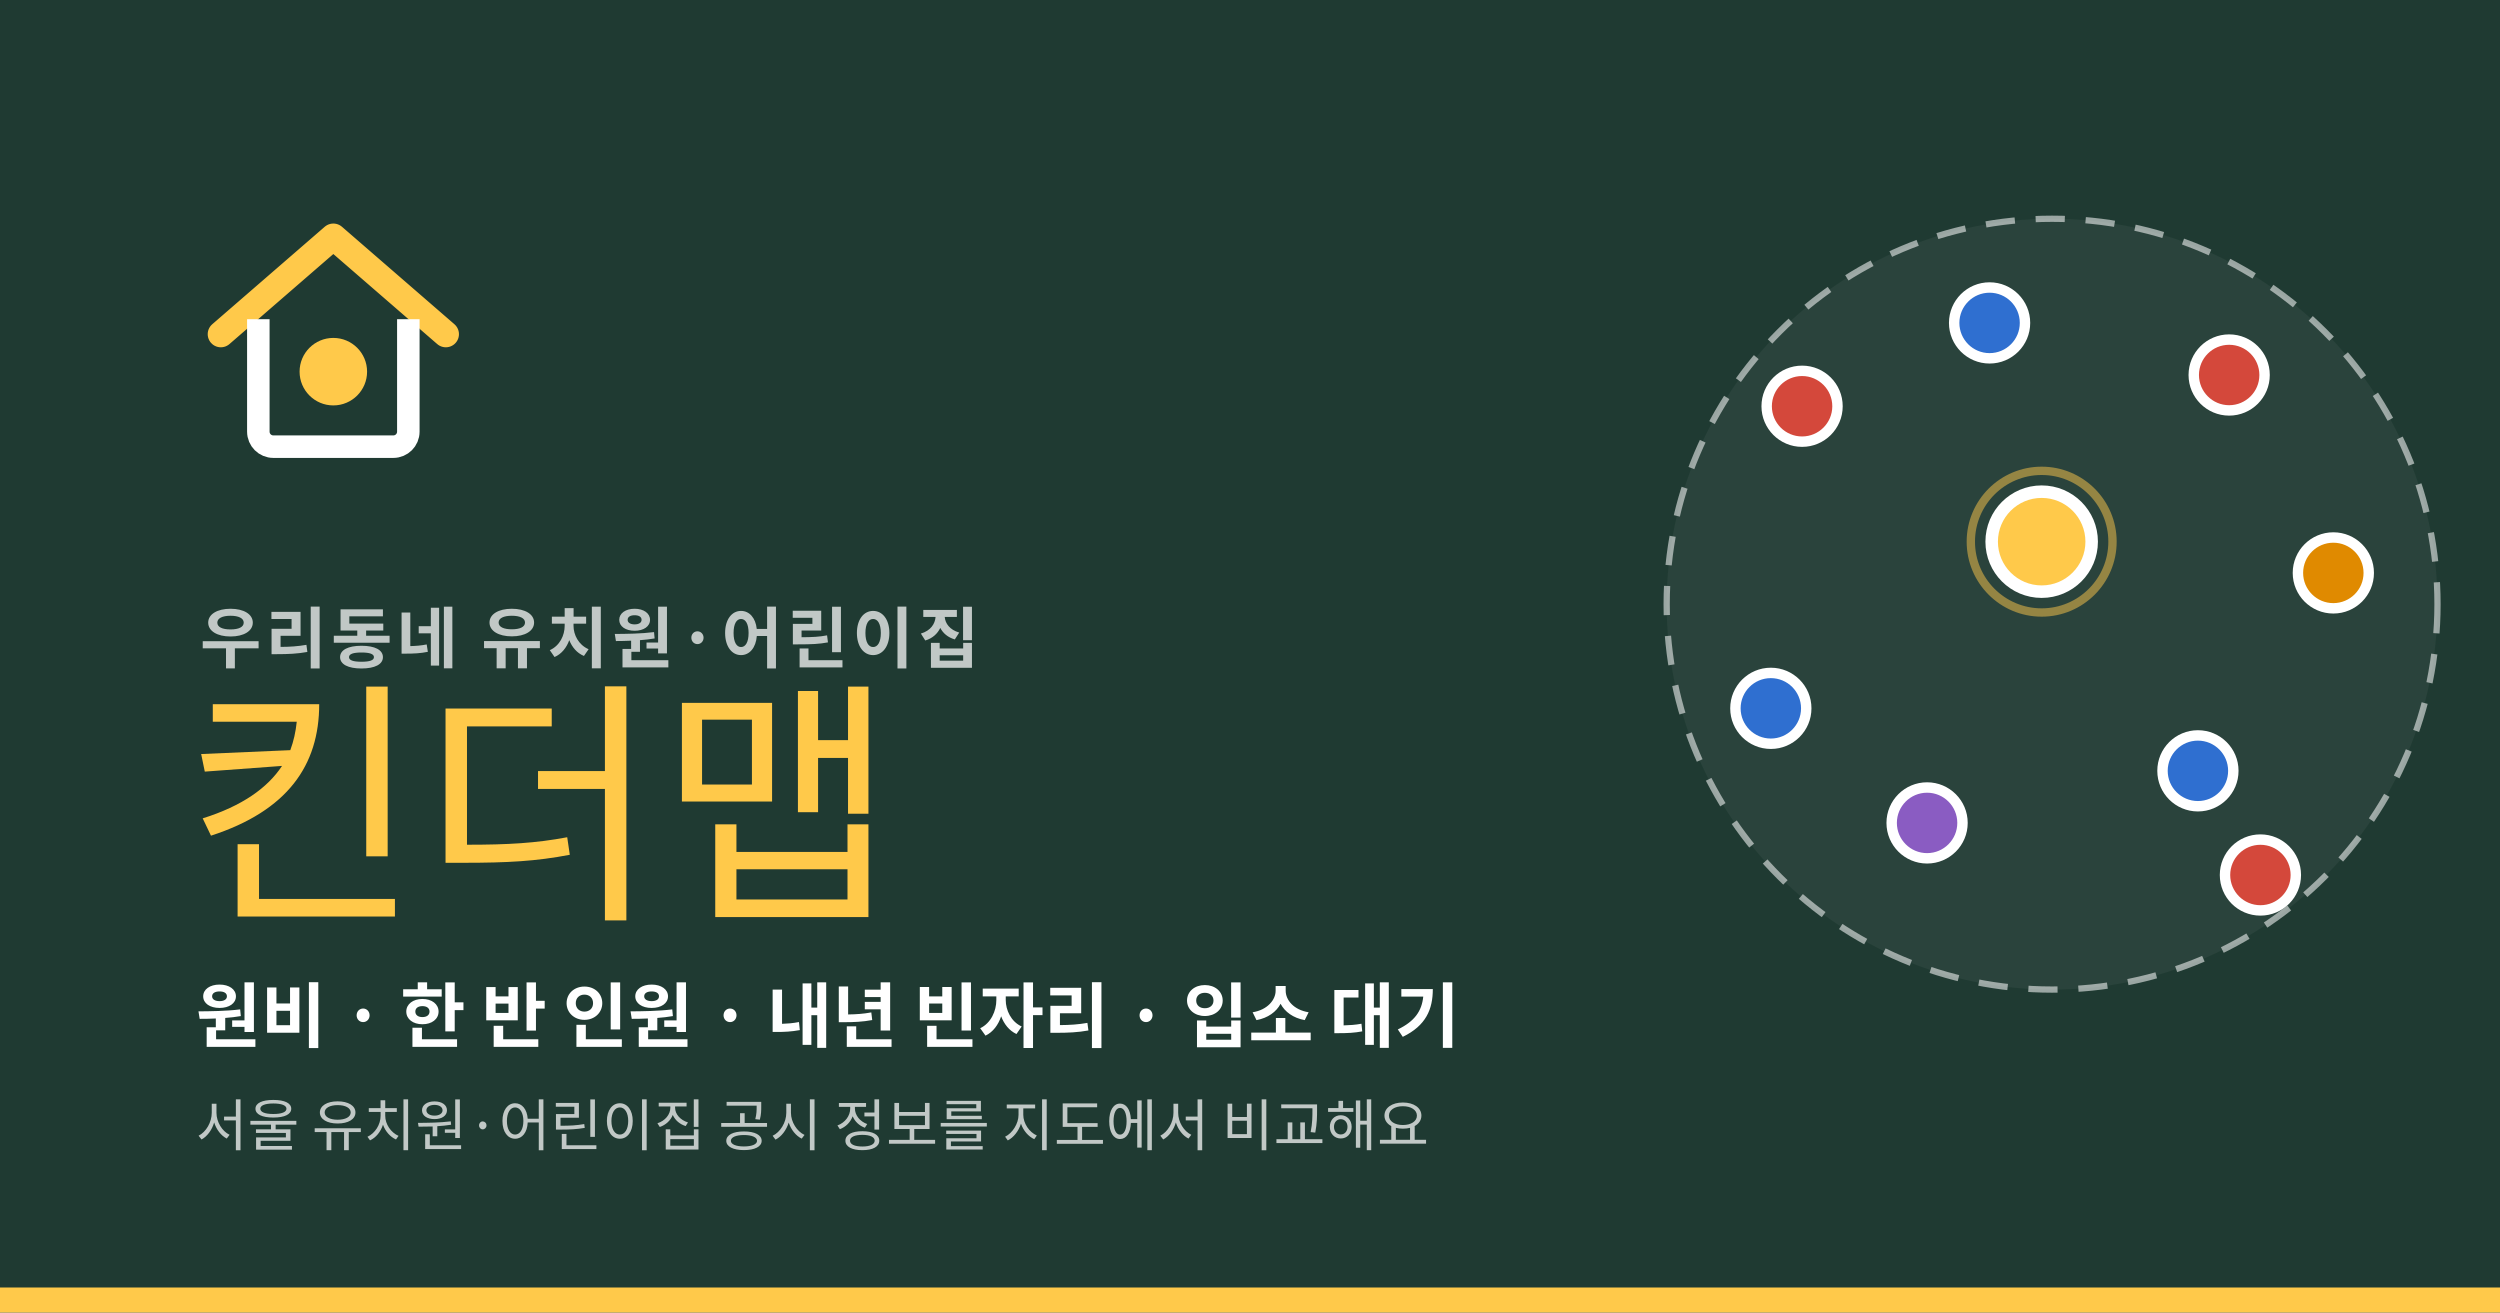
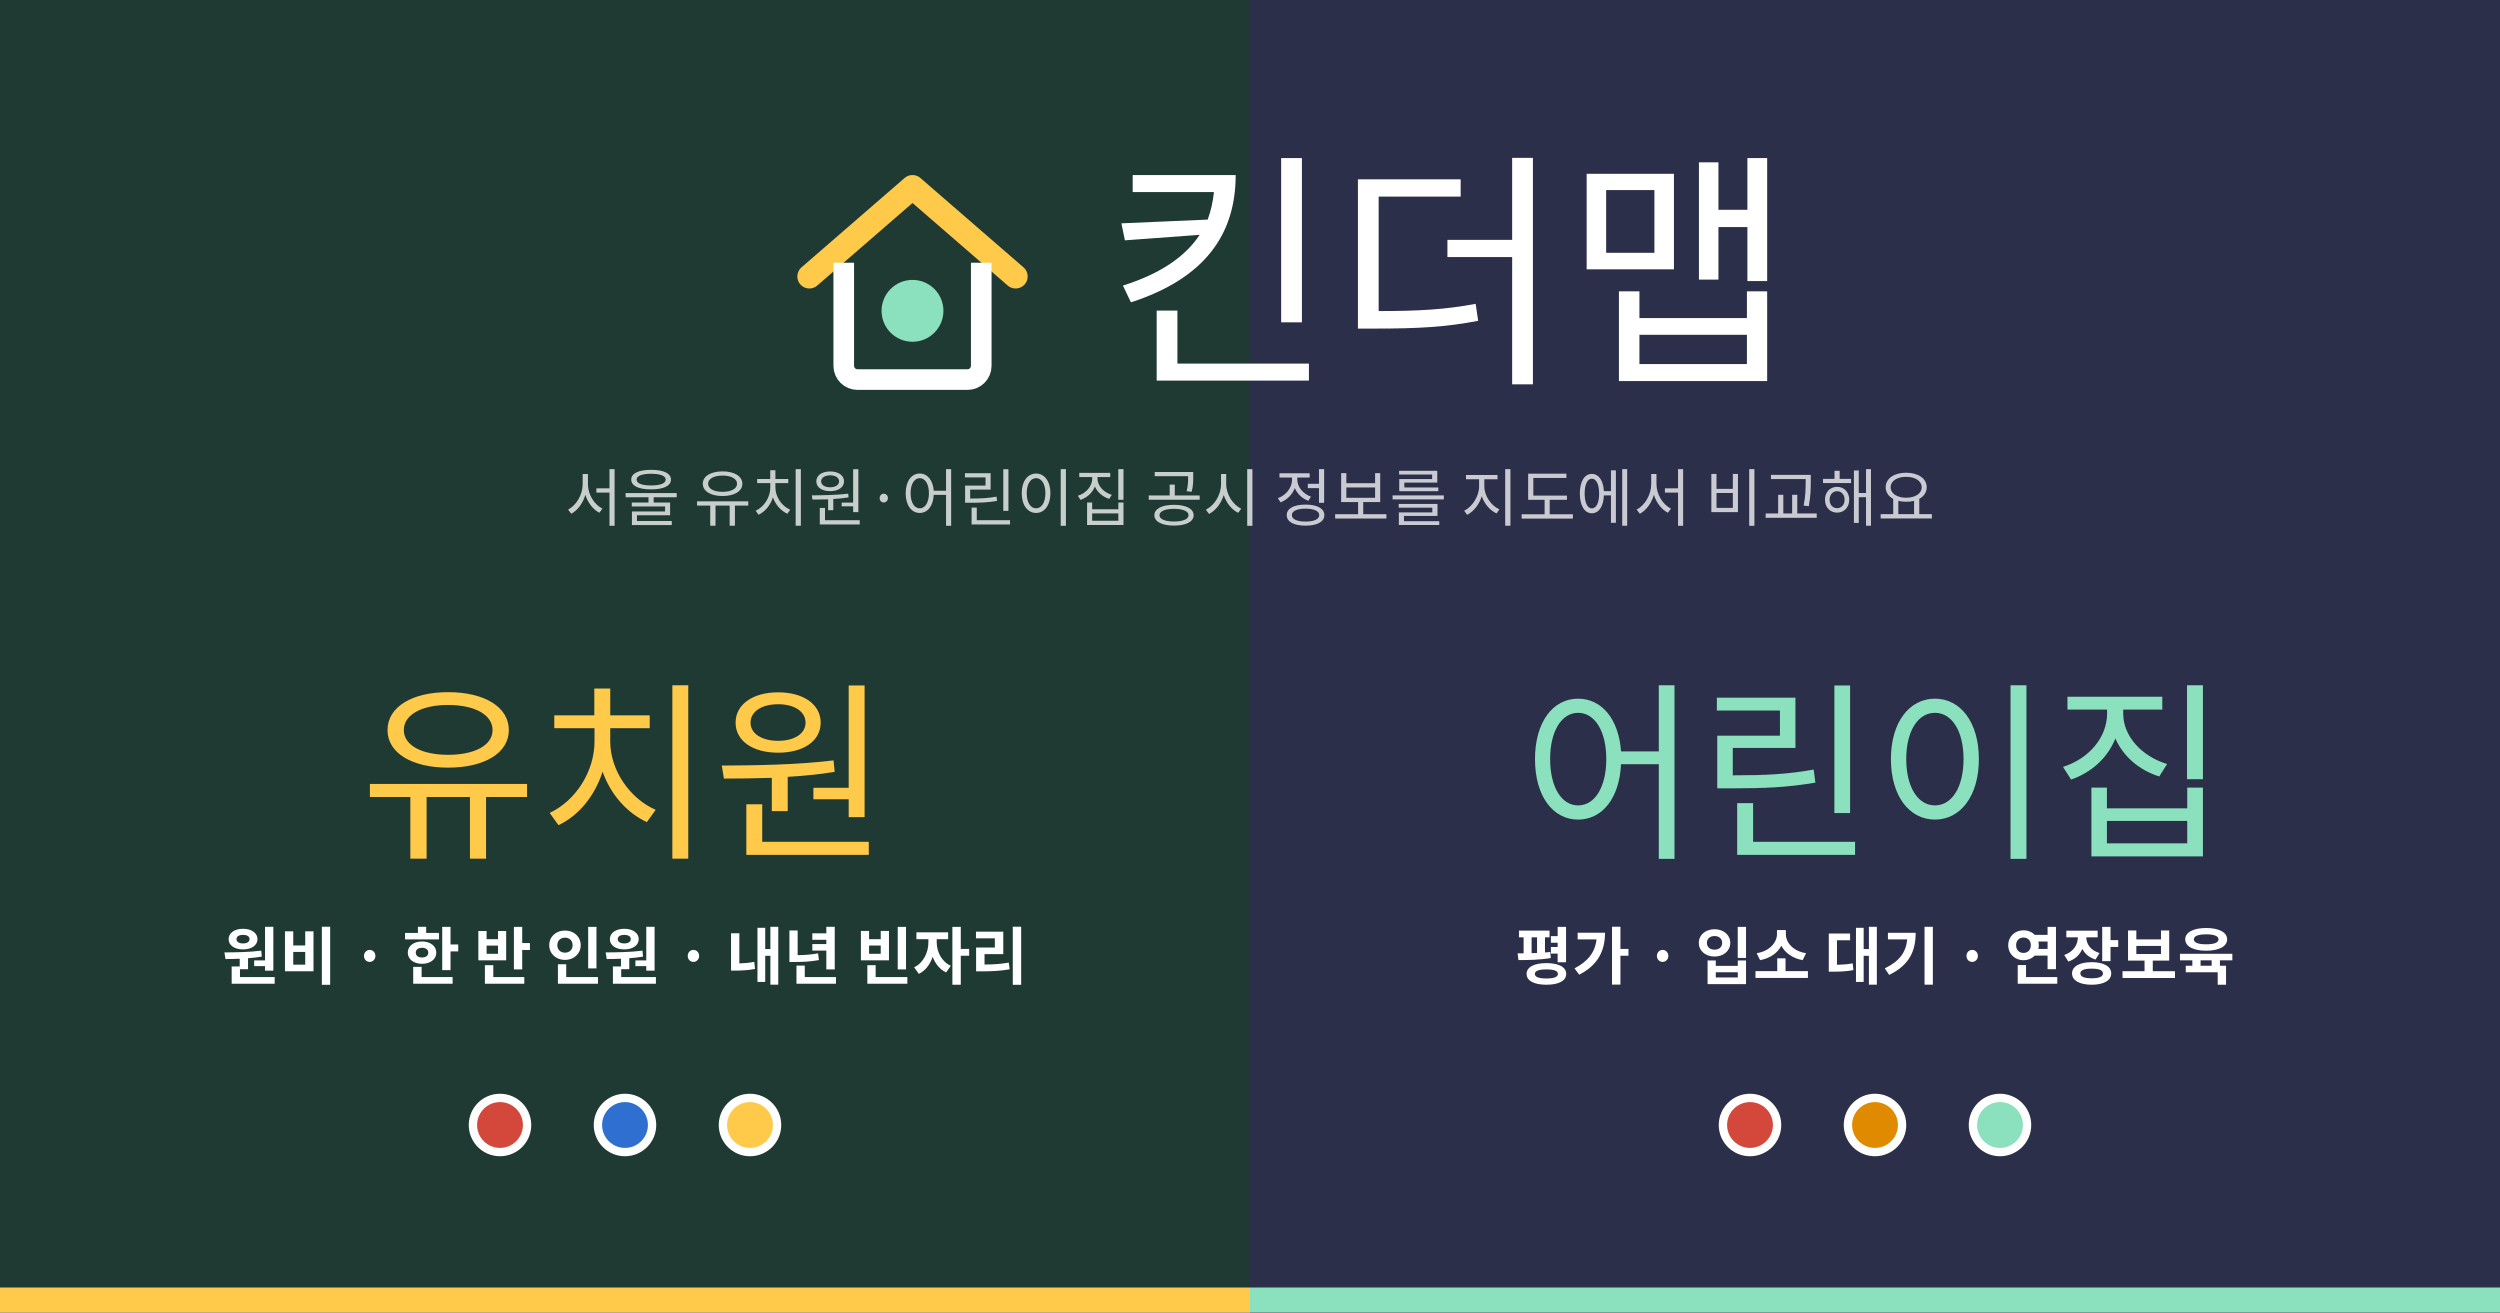
<svg xmlns="http://www.w3.org/2000/svg" width="1200" height="630" viewBox="0 0 1200 630">
  <rect width="1200" height="630" fill="#1f3a32" />
-   <g transform="translate(985 290)">
-     <circle r="185" fill="#ffffff" fill-opacity="0.05" stroke="#ffffff" stroke-opacity="0.55" stroke-width="3" stroke-dasharray="14 10" />
-     <g stroke="#ffffff" stroke-width="5">
-       <circle cx="-120" cy="-95" r="17" fill="#d4483b" />
-       <circle cx="-30" cy="-135" r="17" fill="#2f6fd0" />
-       <circle cx="85" cy="-110" r="17" fill="#d4483b" />
-       <circle cx="135" cy="-15" r="17" fill="#e08a00" />
-       <circle cx="-135" cy="50" r="17" fill="#2f6fd0" />
-       <circle cx="-60" cy="105" r="17" fill="#8a5cc2" />
-       <circle cx="70" cy="80" r="17" fill="#2f6fd0" />
-       <circle cx="100" cy="130" r="17" fill="#d4483b" />
-       <circle cx="-5" cy="-30" r="24" fill="#ffc94a" stroke-width="6" />
-     </g>
-     <circle cx="-5" cy="-30" r="34" fill="none" stroke="#ffc94a" stroke-opacity="0.5" stroke-width="4" />
-   </g>
-   <g transform="translate(88 92) scale(3.6)">
+   <rect x="600" width="600" height="630" fill="#2b2f4a" />
+   <g transform="translate(372 70) scale(3.3)">
    <path d="M5 19 20 6l15 13" fill="none" stroke="#ffc94a" stroke-width="3.5" stroke-linecap="round" stroke-linejoin="round" />
    <path d="M10 17v15a2 2 0 0 0 2 2h16a2 2 0 0 0 2-2V17" fill="none" stroke="#ffffff" stroke-width="3" stroke-linejoin="round" />
-     <circle cx="20" cy="24" r="4.5" fill="#ffc94a" />
+     <circle cx="20" cy="24" r="4.5" fill="#8be0bd" />
  </g>
-   <text x="96" y="318" font-family="Noto Sans CJK KR" font-weight="700" font-size="32" letter-spacing="2" fill="#ffffff" fill-opacity="0.72">우리동네 유치원·어린이집</text>
-   <text x="88" y="432" font-family="Jua" font-size="124" fill="#ffc94a">킨더맵</text>
-   <text x="94" y="500" font-family="Noto Sans CJK KR" font-weight="700" font-size="34" fill="#ffffff">원비 · 한 반 인원 · 내년 빈자리 · 입소 대기</text>
-   <text x="94" y="550" font-family="Noto Sans CJK KR" font-weight="400" font-size="27" fill="#ffffff" fill-opacity="0.72">서울 유치원·어린이집 공시 정보를 지도에서 비교해요</text>
-   <rect y="618" width="1200" height="12" fill="#ffc94a" />
+   <text x="530" y="175" font-family="Jua" font-size="120" fill="#ffffff">킨더맵</text>
+   <text x="600" y="250" text-anchor="middle" font-family="Noto Sans CJK KR" font-weight="400" font-size="30" fill="#ffffff" fill-opacity="0.75">서울 유치원·어린이집 공시 정보를 지도에서 비교해요</text>
+   <text x="300" y="405" text-anchor="middle" font-family="Jua" font-size="92" fill="#ffc94a">유치원</text>
+   <text x="300" y="470" text-anchor="middle" font-family="Noto Sans CJK KR" font-weight="700" font-size="30" fill="#ffffff">원비 · 한 반 인원 · 내년 빈자리</text>
+   <text x="900" y="405" text-anchor="middle" font-family="Jua" font-size="92" fill="#8be0bd">어린이집</text>
+   <text x="900" y="470" text-anchor="middle" font-family="Noto Sans CJK KR" font-weight="700" font-size="30" fill="#ffffff">평가 · 입소 대기 · 연장보육</text>
+   <g stroke="#ffffff" stroke-width="4">
+     <circle cx="240" cy="540" r="13" fill="#d4483b" />
+     <circle cx="300" cy="540" r="13" fill="#2f6fd0" />
+     <circle cx="360" cy="540" r="13" fill="#ffc94a" />
+     <circle cx="840" cy="540" r="13" fill="#d4483b" />
+     <circle cx="900" cy="540" r="13" fill="#e08a00" />
+     <circle cx="960" cy="540" r="13" fill="#8be0bd" />
+   </g>
+   <rect y="618" width="600" height="12" fill="#ffc94a" />
+   <rect x="600" y="618" width="600" height="12" fill="#8be0bd" />
</svg>
